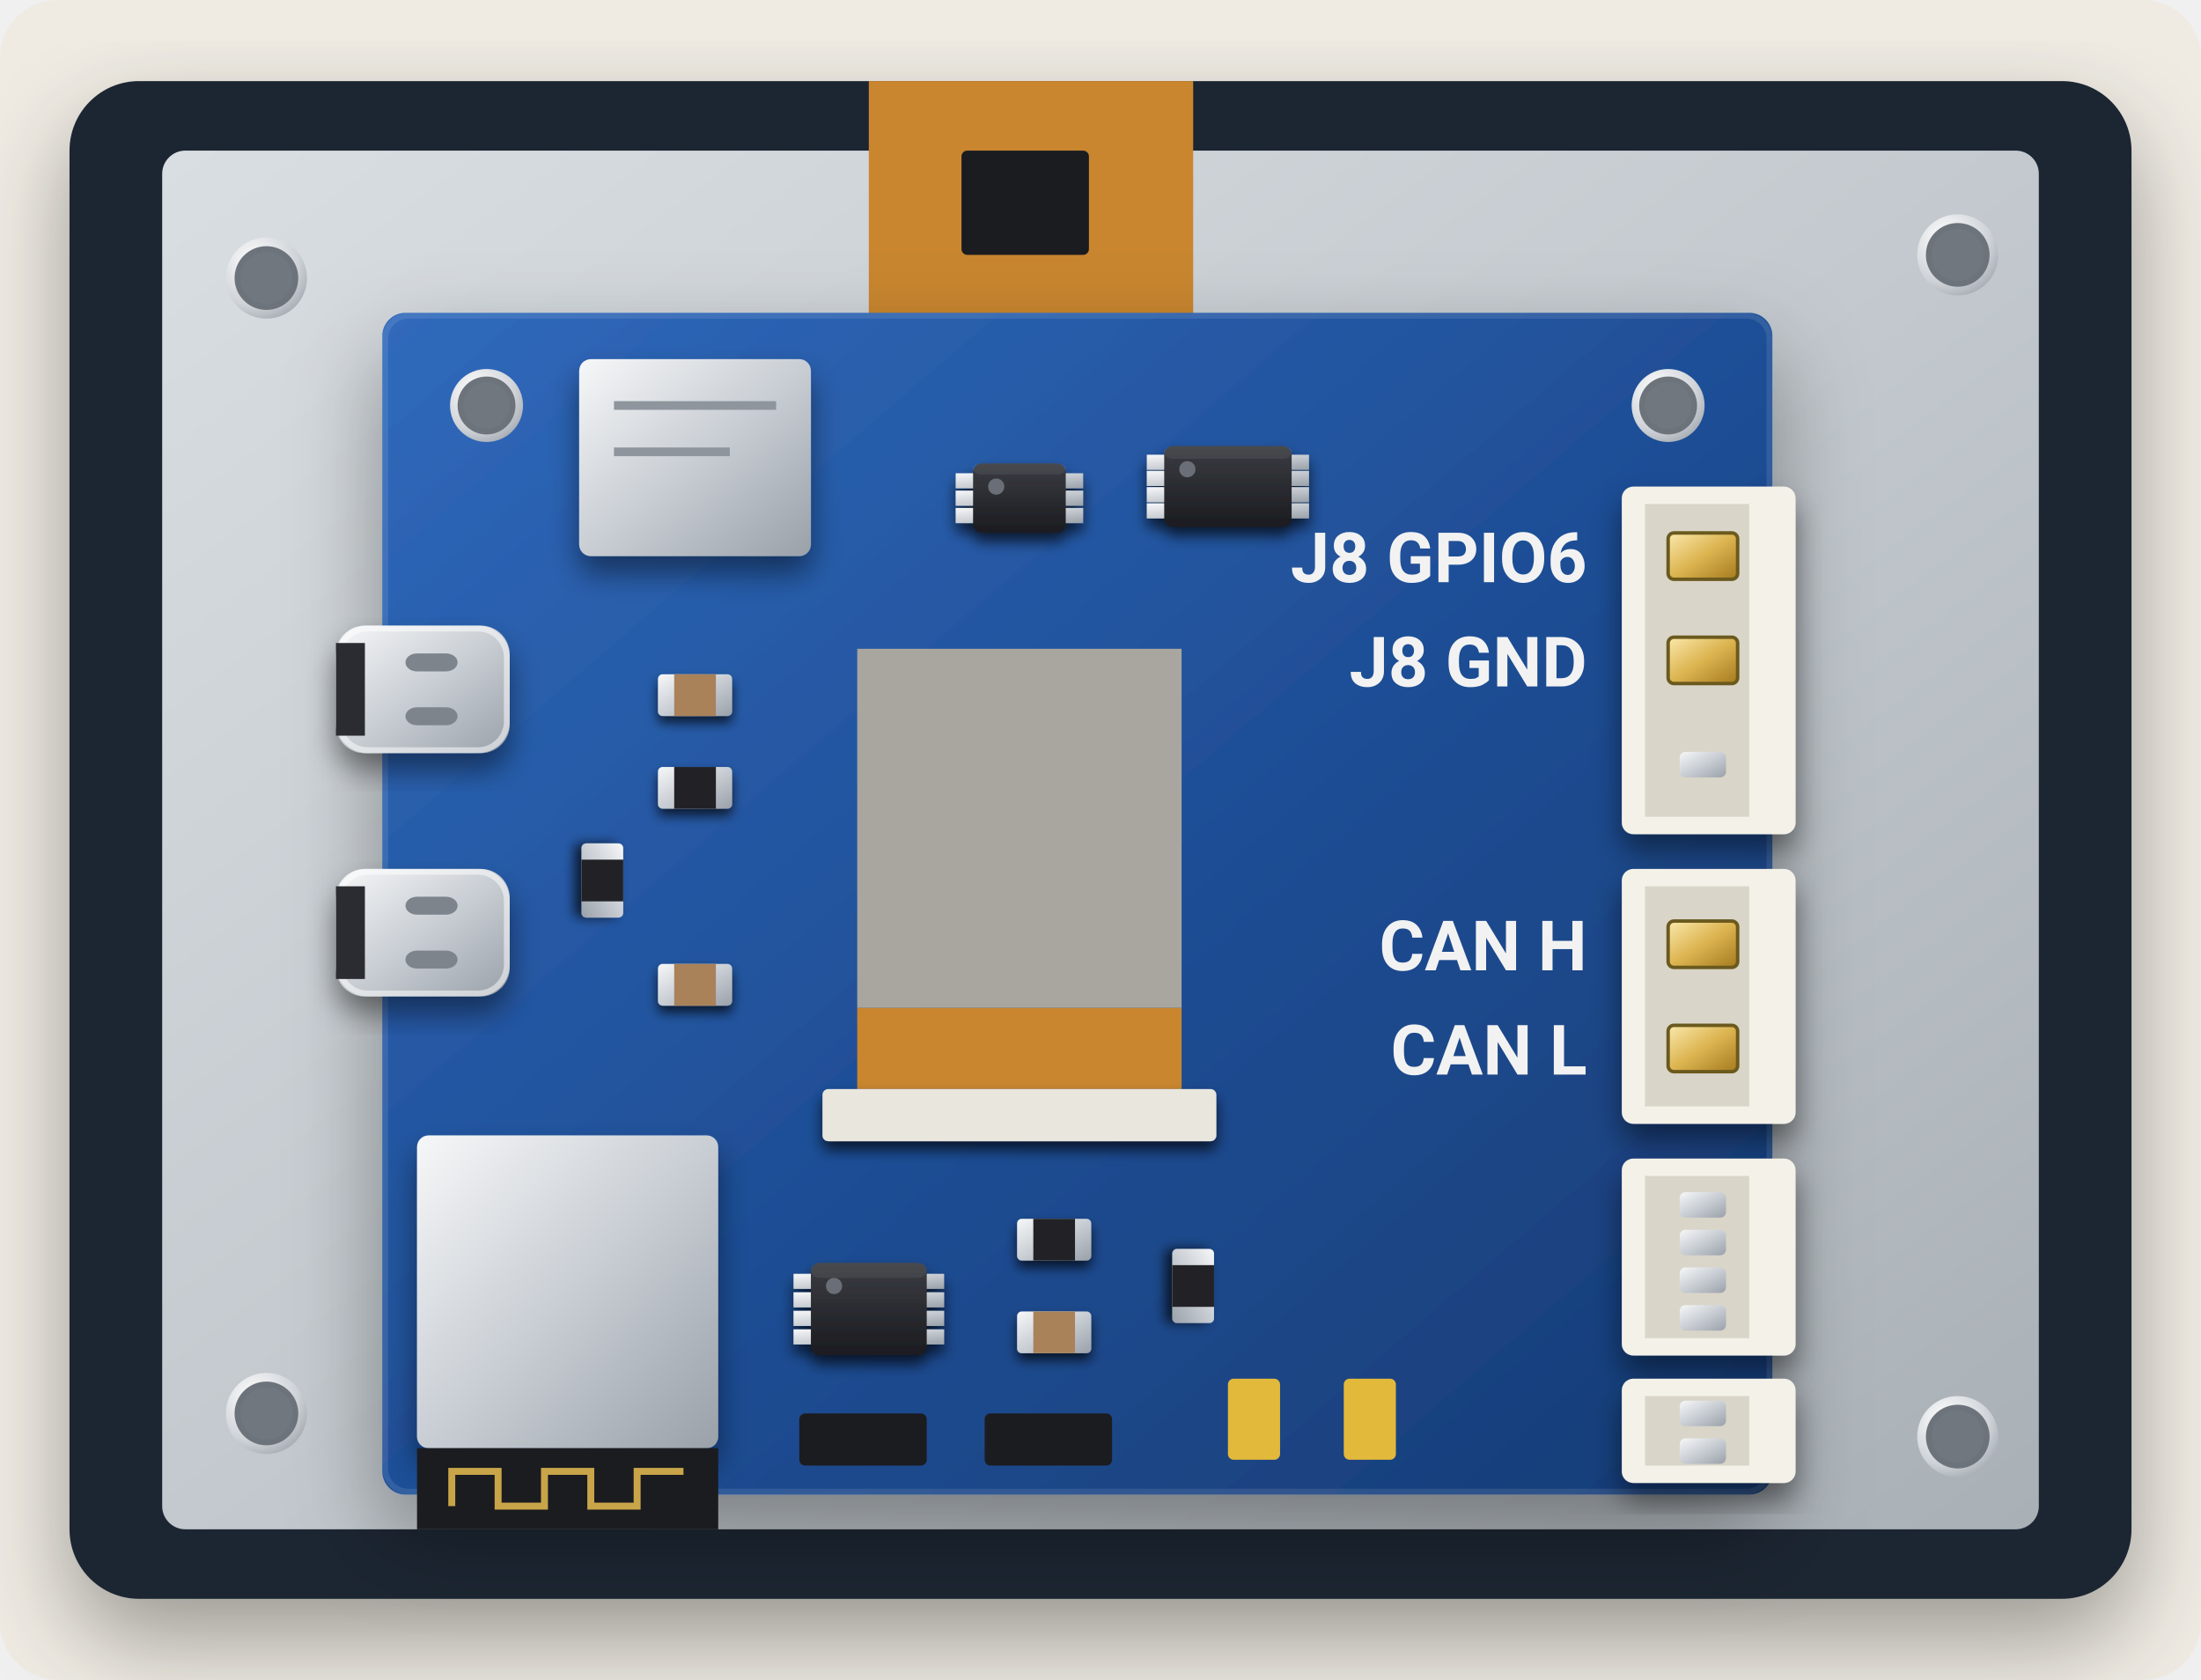
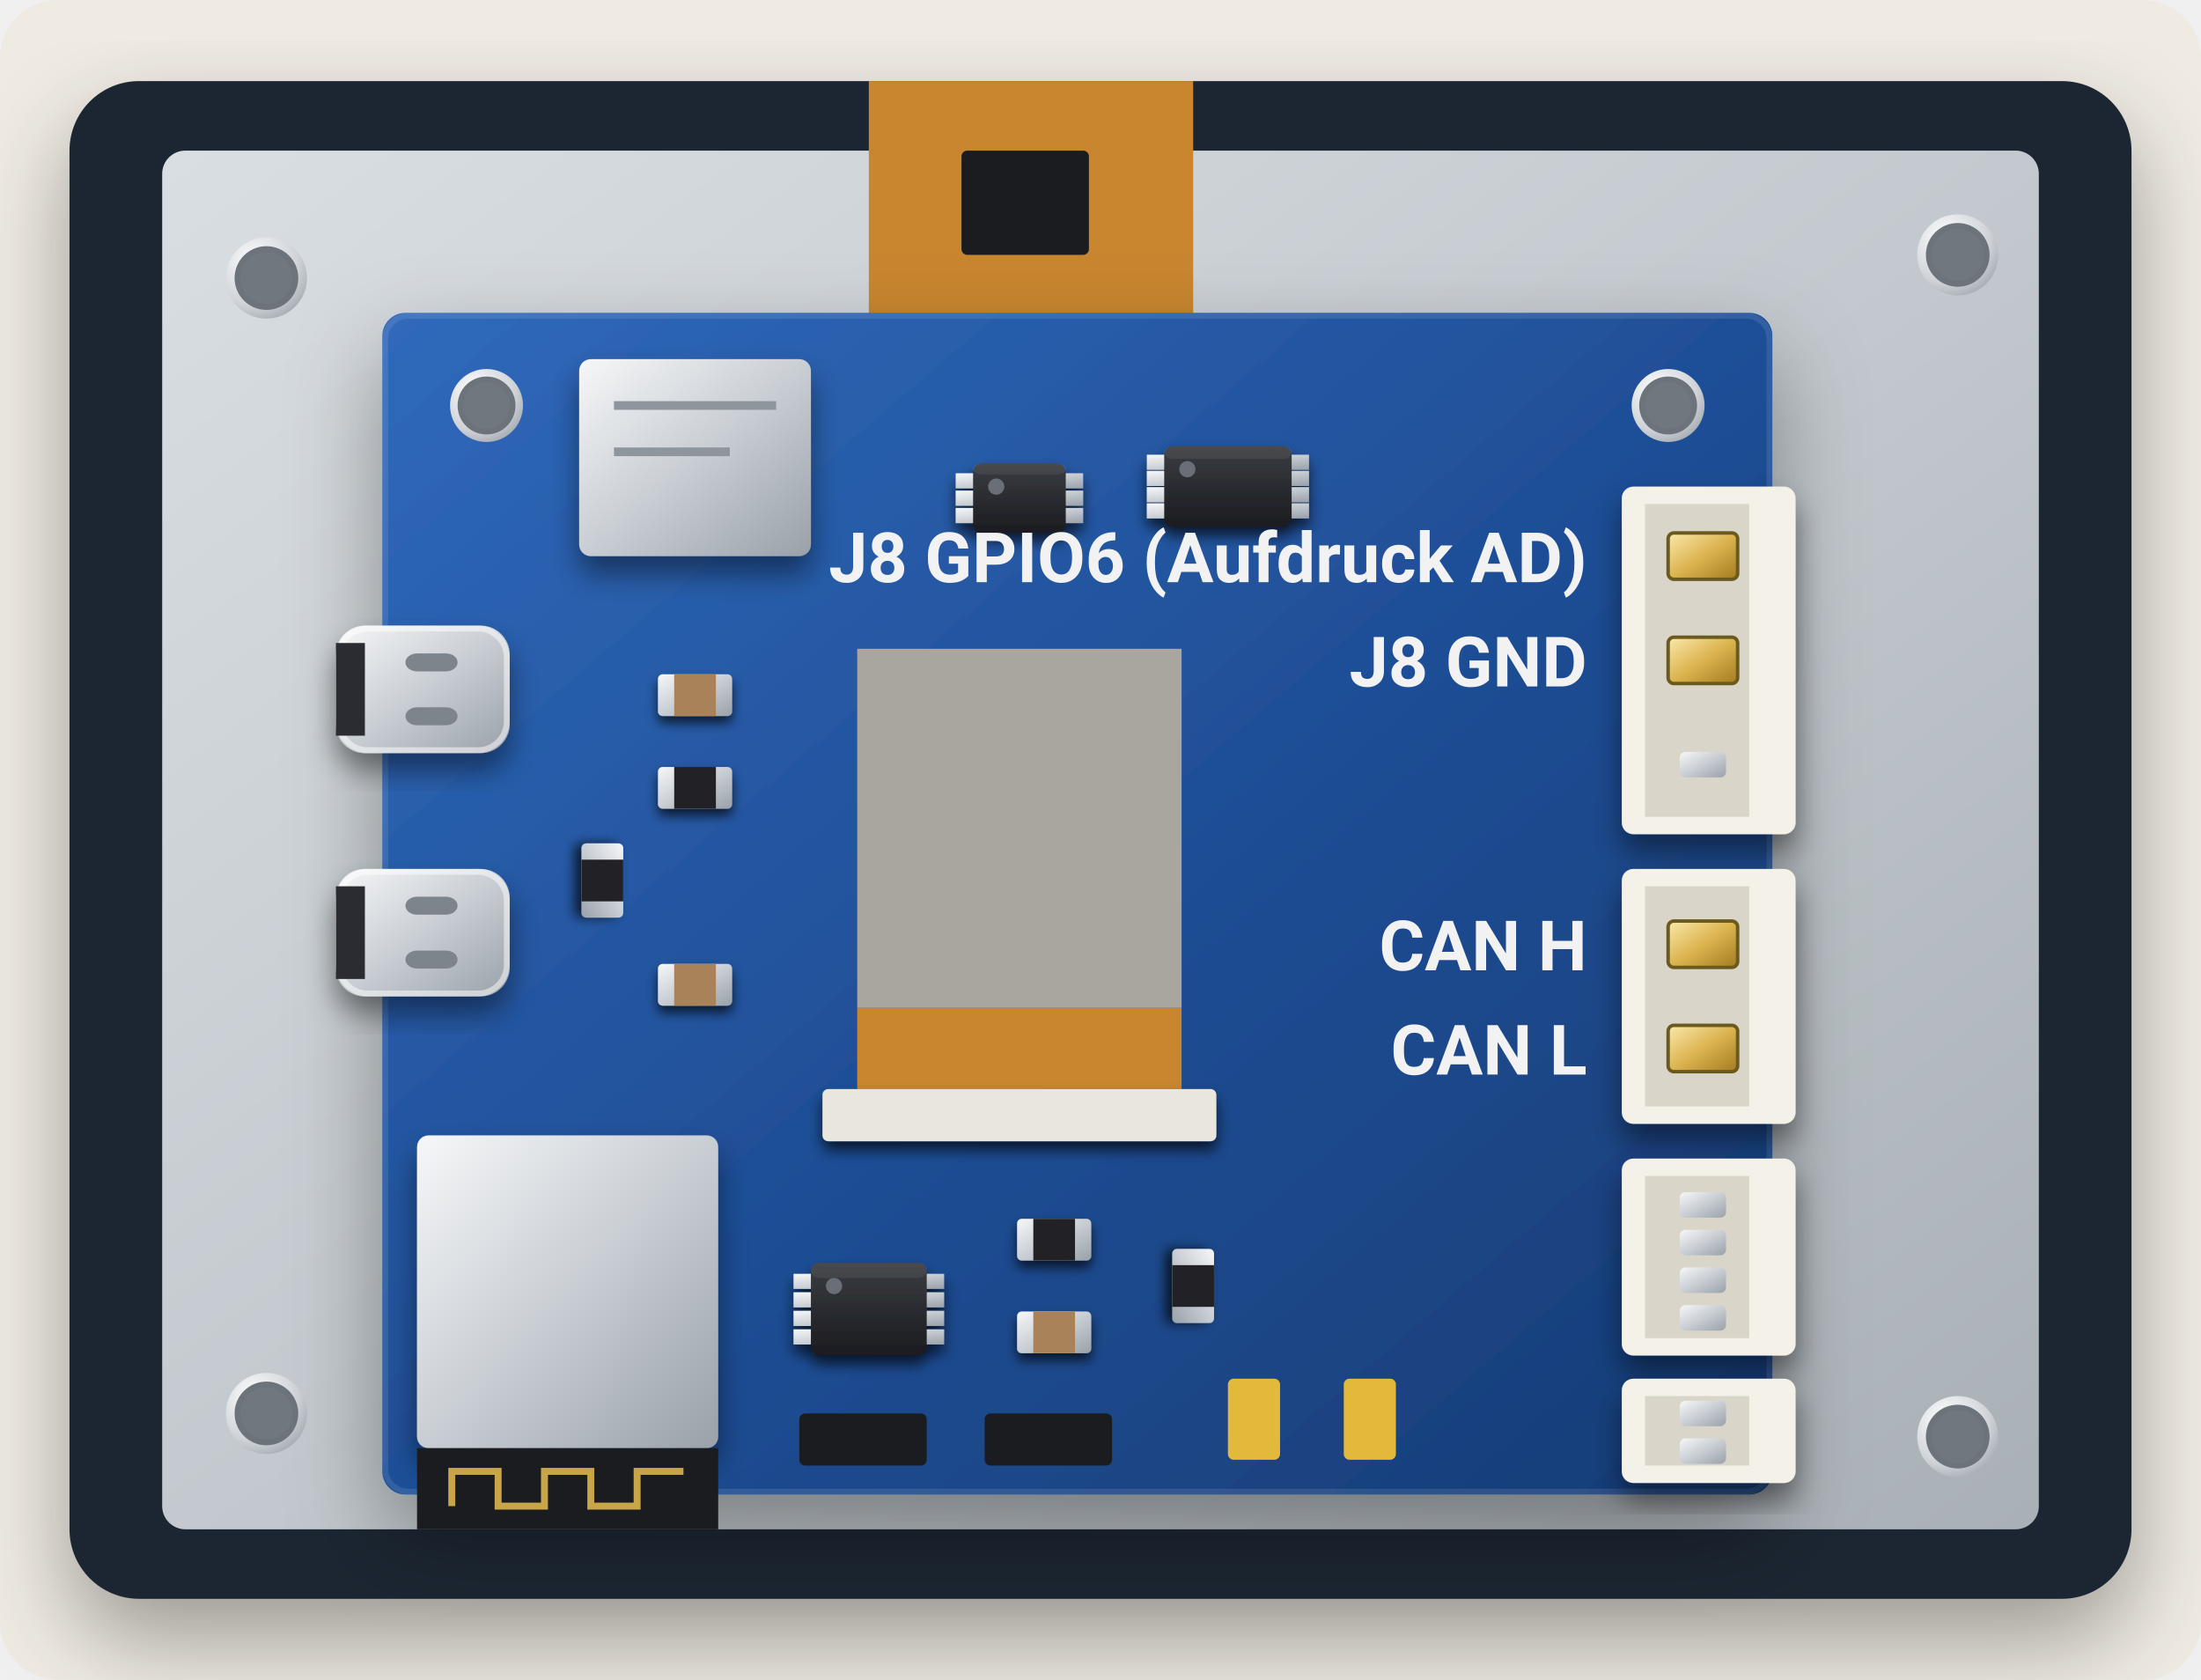
<svg xmlns="http://www.w3.org/2000/svg" viewBox="0 0 380 290" width="380" height="290" role="img" aria-labelledby="pnl-t" aria-describedby="pnl-d" font-family="system-ui, -apple-system, 'Segoe UI', Roboto, sans-serif">
  <defs>
    <linearGradient id="pnl-tin" x1="0" y1="0" x2="1" y2="1">
      <stop offset="0" stop-color="#f6f7f8" />
      <stop offset=".5" stop-color="#c9ced4" />
      <stop offset="1" stop-color="#9aa1a9" />
    </linearGradient>
    <linearGradient id="pnl-gold" x1="0" y1="0" x2="1" y2="1">
      <stop offset="0" stop-color="#fbe9ad" />
      <stop offset=".5" stop-color="#dcb450" />
      <stop offset="1" stop-color="#a47a1e" />
    </linearGradient>
    <linearGradient id="pnl-copper" x1="0" y1="0" x2="0" y2="1">
      <stop offset="0" stop-color="#eeb184" />
      <stop offset=".5" stop-color="#c47c45" />
      <stop offset="1" stop-color="#8f5628" />
    </linearGradient>
    <radialGradient id="pnl-ring" cx=".35" cy=".3" r=".9">
      <stop offset="0" stop-color="#ffffff" />
      <stop offset=".6" stop-color="#cfd3d8" />
      <stop offset="1" stop-color="#8e959d" />
    </radialGradient>
    <linearGradient id="pnl-body" x1="0" y1="0" x2="0" y2="1">
      <stop offset="0" stop-color="#3a3c42" />
      <stop offset="1" stop-color="#1b1c20" />
    </linearGradient>
    <filter id="pnl-sh" x="-15%" y="-15%" width="130%" height="135%">
      <feDropShadow dx="0" dy="7" stdDeviation="8" flood-color="#000" flood-opacity=".35" />
    </filter>
    <filter id="pnl-s2" x="-30%" y="-30%" width="160%" height="180%">
      <feDropShadow dx="0" dy="1.5" stdDeviation="1.2" flood-color="#000" flood-opacity=".7" />
    </filter>
    <filter id="pnl-s3" x="-20%" y="-20%" width="140%" height="150%">
      <feDropShadow dx="0" dy="3" stdDeviation="2.5" flood-color="#000" flood-opacity=".45" />
    </filter>
    <linearGradient id="pnl-plate" x1="0" y1="0" x2="1" y2="1">
      <stop offset="0" stop-color="#d9dee2" />
      <stop offset="0.5" stop-color="#c3c9ce" />
      <stop offset="1" stop-color="#a9b0b6" />
    </linearGradient>
    <linearGradient id="pnl-pcb-blue" x1="0" y1="0" x2="1" y2="1">
      <stop offset="0" stop-color="#3069bb" />
      <stop offset="0.5" stop-color="#1f4f97" />
      <stop offset="1" stop-color="#173c76" />
    </linearGradient>
  </defs>
  <rect width="380" height="290" rx="10" fill="#efebe3" />
  <g filter="url(#pnl-sh)">
    <rect x="12" y="14" width="356" height="262" rx="12" fill="#1a2733" />
  </g>
  <rect x="28" y="26" width="324" height="238" rx="4" fill="url(#pnl-plate)" />
  <circle cx="46" cy="48" r="7" fill="url(#pnl-ring)" />
  <circle cx="46" cy="48" r="5" fill="#70777e" stroke="#6d737b" />
  <circle cx="338" cy="44" r="7" fill="url(#pnl-ring)" />
  <circle cx="338" cy="44" r="5" fill="#70777e" stroke="#6d737b" />
  <circle cx="46" cy="244" r="7" fill="url(#pnl-ring)" />
  <circle cx="46" cy="244" r="5" fill="#70777e" stroke="#6d737b" />
  <circle cx="338" cy="248" r="7" fill="url(#pnl-ring)" />
  <circle cx="338" cy="248" r="5" fill="#70777e" stroke="#6d737b" />
  <rect x="150" y="14" width="56" height="46" fill="#c9862f" />
  <rect x="166" y="26" width="22" height="18" rx="1" fill="#1b1c20" />
  <g filter="url(#pnl-sh)">
    <rect x="66" y="54" width="240" height="204" rx="4" fill="url(#pnl-pcb-blue)" />
  </g>
  <rect x="66.5" y="54.5" width="239" height="203" rx="4" fill="none" stroke="#fff" stroke-opacity=".10" />
  <circle cx="84" cy="70" r="6.3" fill="url(#pnl-ring)" />
  <circle cx="84" cy="70" r="4.5" fill="#70777e" stroke="#6d737b" />
  <circle cx="288" cy="70" r="6.3" fill="url(#pnl-ring)" />
  <circle cx="288" cy="70" r="4.5" fill="#70777e" stroke="#6d737b" />
  <circle cx="84" cy="240" r="6.3" fill="url(#pnl-ring)" />
  <circle cx="84" cy="240" r="4.5" fill="#70777e" stroke="#6d737b" />
  <g filter="url(#pnl-s3)">
    <rect x="100" y="62" width="40" height="34" rx="2" fill="url(#pnl-tin)" />
  </g>
  <path d="M106 70H134M106 78H126" stroke="#8e959d" stroke-width="1.5" />
  <g filter="url(#pnl-s3)">
    <rect x="58" y="108" width="30" height="22" rx="5" fill="url(#pnl-tin)" />
  </g>
  <rect x="58.5" y="108.5" width="29" height="21" rx="5" fill="none" stroke="#fff" stroke-opacity=".5" />
  <rect x="70" y="112.8" width="9" height="3.1" rx="2" fill="#7d848c" />
  <rect x="70" y="122.1" width="9" height="3.1" rx="2" fill="#7d848c" />
  <rect x="58" y="111" width="5" height="16" fill="#2a2c31" />
  <g filter="url(#pnl-s3)">
    <rect x="58" y="150" width="30" height="22" rx="5" fill="url(#pnl-tin)" />
  </g>
  <rect x="58.5" y="150.5" width="29" height="21" rx="5" fill="none" stroke="#fff" stroke-opacity=".5" />
  <rect x="70" y="154.8" width="9" height="3.1" rx="2" fill="#7d848c" />
  <rect x="70" y="164.1" width="9" height="3.1" rx="2" fill="#7d848c" />
  <rect x="58" y="153" width="5" height="16" fill="#2a2c31" />
  <g filter="url(#pnl-s3)">
    <rect x="72" y="196" width="52" height="54" rx="2" fill="url(#pnl-tin)" />
  </g>
  <rect x="72" y="250" width="52" height="14" fill="#1b1c20" />
  <path d="M78 260V254H86V260H94V254H102V260H110V254H118" fill="none" stroke="#c9a54a" stroke-width="1.2" />
  <rect x="148" y="112" width="56" height="62" fill="#a9a6a0" />
  <rect x="148" y="174" width="56" height="14" fill="#c9862f" />
  <rect x="142" y="188" width="68" height="9" rx="1" fill="#e9e6de" filter="url(#pnl-s2)" />
  <g transform="translate(176,86) rotate(0)" filter="url(#pnl-s2)">
    <rect x="-11" y="-4.3" width="22" height="2.6" fill="url(#pnl-tin)" />
    <rect x="-11" y="-1.3" width="22" height="2.6" fill="url(#pnl-tin)" />
    <rect x="-11" y="1.7" width="22" height="2.6" fill="url(#pnl-tin)" />
    <rect x="-8" y="-6" width="16" height="12" rx="1.5" fill="url(#pnl-body)" />
    <rect x="-8" y="-6" width="16" height="1.9" rx="1.5" fill="#fff" opacity=".07" />
    <circle cx="-4" cy="-2" r="1.4" fill="#6a6e76" />
    <g fill="#9aa0a8" font-size="6" text-anchor="middle" />
  </g>
  <g transform="translate(212,84) rotate(0)" filter="url(#pnl-s2)">
    <rect x="-14" y="-5.5" width="28" height="2.6" fill="url(#pnl-tin)" />
    <rect x="-14" y="-2.7" width="28" height="2.6" fill="url(#pnl-tin)" />
    <rect x="-14" y="0.1" width="28" height="2.6" fill="url(#pnl-tin)" />
    <rect x="-14" y="2.9" width="28" height="2.6" fill="url(#pnl-tin)" />
    <rect x="-11" y="-7" width="22" height="14" rx="1.5" fill="url(#pnl-body)" />
    <rect x="-11" y="-7" width="22" height="2.2" rx="1.5" fill="#fff" opacity=".07" />
    <circle cx="-7" cy="-3" r="1.4" fill="#6a6e76" />
    <g fill="#9aa0a8" font-size="6" text-anchor="middle" />
  </g>
  <g transform="translate(120,120) rotate(0) scale(0.8)" filter="url(#pnl-s2)">
    <rect x="-8" y="-4.5" width="16" height="9" rx="1" fill="url(#pnl-tin)" />
    <rect x="-4.5" y="-4.5" width="9" height="9" fill="#a9825a" />
  </g>
  <g transform="translate(120,136) rotate(0) scale(0.8)" filter="url(#pnl-s2)">
    <rect x="-8" y="-4.5" width="16" height="9" rx="1" fill="url(#pnl-tin)" />
    <rect x="-4.5" y="-4.5" width="9" height="9" fill="#202227" />
  </g>
  <g transform="translate(104,152) rotate(90) scale(0.8)" filter="url(#pnl-s2)">
    <rect x="-8" y="-4.5" width="16" height="9" rx="1" fill="url(#pnl-tin)" />
    <rect x="-4.5" y="-4.5" width="9" height="9" fill="#202227" />
  </g>
  <g transform="translate(120,170) rotate(0) scale(0.8)" filter="url(#pnl-s2)">
    <rect x="-8" y="-4.5" width="16" height="9" rx="1" fill="url(#pnl-tin)" />
    <rect x="-4.5" y="-4.5" width="9" height="9" fill="#a9825a" />
  </g>
  <g transform="translate(150,226) rotate(0)" filter="url(#pnl-s2)">
    <rect x="-13" y="-6.1" width="26" height="2.6" fill="url(#pnl-tin)" />
    <rect x="-13" y="-2.9" width="26" height="2.6" fill="url(#pnl-tin)" />
    <rect x="-13" y="0.3" width="26" height="2.6" fill="url(#pnl-tin)" />
    <rect x="-13" y="3.5" width="26" height="2.6" fill="url(#pnl-tin)" />
    <rect x="-10" y="-8" width="20" height="16" rx="1.5" fill="url(#pnl-body)" />
    <rect x="-10" y="-8" width="20" height="2.6" rx="1.5" fill="#fff" opacity=".07" />
    <circle cx="-6" cy="-4" r="1.4" fill="#6a6e76" />
    <g fill="#9aa0a8" font-size="6" text-anchor="middle" />
  </g>
  <g transform="translate(182,214) rotate(0) scale(0.8)" filter="url(#pnl-s2)">
    <rect x="-8" y="-4.5" width="16" height="9" rx="1" fill="url(#pnl-tin)" />
    <rect x="-4.5" y="-4.5" width="9" height="9" fill="#202227" />
  </g>
  <g transform="translate(182,230) rotate(0) scale(0.8)" filter="url(#pnl-s2)">
    <rect x="-8" y="-4.5" width="16" height="9" rx="1" fill="url(#pnl-tin)" />
    <rect x="-4.5" y="-4.5" width="9" height="9" fill="#a9825a" />
  </g>
  <g transform="translate(206,222) rotate(90) scale(0.8)" filter="url(#pnl-s2)">
    <rect x="-8" y="-4.5" width="16" height="9" rx="1" fill="url(#pnl-tin)" />
    <rect x="-4.5" y="-4.5" width="9" height="9" fill="#202227" />
  </g>
  <rect x="138" y="244" width="22" height="9" rx="1" fill="#1b1c20" />
  <rect x="170" y="244" width="22" height="9" rx="1" fill="#1b1c20" />
  <rect x="212" y="238" width="9" height="14" rx="1" fill="#e2b93b" />
  <rect x="232" y="238" width="9" height="14" rx="1" fill="#e2b93b" />
  <g filter="url(#pnl-s3)">
    <rect x="280" y="84" width="30" height="60" rx="2" fill="#f4f1e8" />
  </g>
  <rect x="284" y="87" width="18" height="54" fill="#d9d5c9" />
  <rect x="288" y="92" width="12" height="8" rx="1" fill="url(#pnl-gold)" stroke="#6b5a1e" stroke-width=".6" />
  <rect x="288" y="110" width="12" height="8" rx="1" fill="url(#pnl-gold)" stroke="#6b5a1e" stroke-width=".6" />
  <rect x="290" y="129.8" width="8" height="4.4" rx="1" fill="url(#pnl-tin)" />
  <text id="pnl-lbl-J8G" x="274" y="118.5" font-size="12" font-weight="600" fill="#f2f2f2" text-anchor="end">J8 GND</text>
-   <text id="pnl-lbl-J8S" x="274" y="100.5" font-size="12" font-weight="600" fill="#f2f2f2" text-anchor="end">J8 GPIO6</text>
+   <text id="pnl-lbl-J8S" x="274" y="100.5" font-size="12" font-weight="600" fill="#f2f2f2" text-anchor="end">J8 GPIO6 (Aufdruck AD)</text>
  <g filter="url(#pnl-s3)">
    <rect x="280" y="150" width="30" height="44" rx="2" fill="#f4f1e8" />
  </g>
  <rect x="284" y="153" width="18" height="38" fill="#d9d5c9" />
  <rect x="288" y="159" width="12" height="8" rx="1" fill="url(#pnl-gold)" stroke="#6b5a1e" stroke-width=".6" />
  <rect x="288" y="177" width="12" height="8" rx="1" fill="url(#pnl-gold)" stroke="#6b5a1e" stroke-width=".6" />
  <text id="pnl-lbl-CANH" x="274" y="167.5" font-size="12" font-weight="600" fill="#f2f2f2" text-anchor="end">CAN H</text>
  <text id="pnl-lbl-CANL" x="274" y="185.5" font-size="12" font-weight="600" fill="#f2f2f2" text-anchor="end">CAN L</text>
  <g filter="url(#pnl-s3)">
    <rect x="280" y="200" width="30" height="34" rx="2" fill="#f4f1e8" />
  </g>
  <rect x="284" y="203" width="18" height="28" fill="#d9d5c9" />
  <rect x="290" y="205.8" width="8" height="4.4" rx="1" fill="url(#pnl-tin)" />
  <rect x="290" y="212.3" width="8" height="4.4" rx="1" fill="url(#pnl-tin)" />
  <rect x="290" y="218.8" width="8" height="4.4" rx="1" fill="url(#pnl-tin)" />
  <rect x="290" y="225.3" width="8" height="4.4" rx="1" fill="url(#pnl-tin)" />
  <g filter="url(#pnl-s3)">
    <rect x="280" y="238" width="30" height="18" rx="2" fill="#f4f1e8" />
  </g>
  <rect x="284" y="241" width="18" height="12" fill="#d9d5c9" />
  <rect x="290" y="241.8" width="8" height="4.4" rx="1" fill="url(#pnl-tin)" />
  <rect x="290" y="248.3" width="8" height="4.4" rx="1" fill="url(#pnl-tin)" />
</svg>
